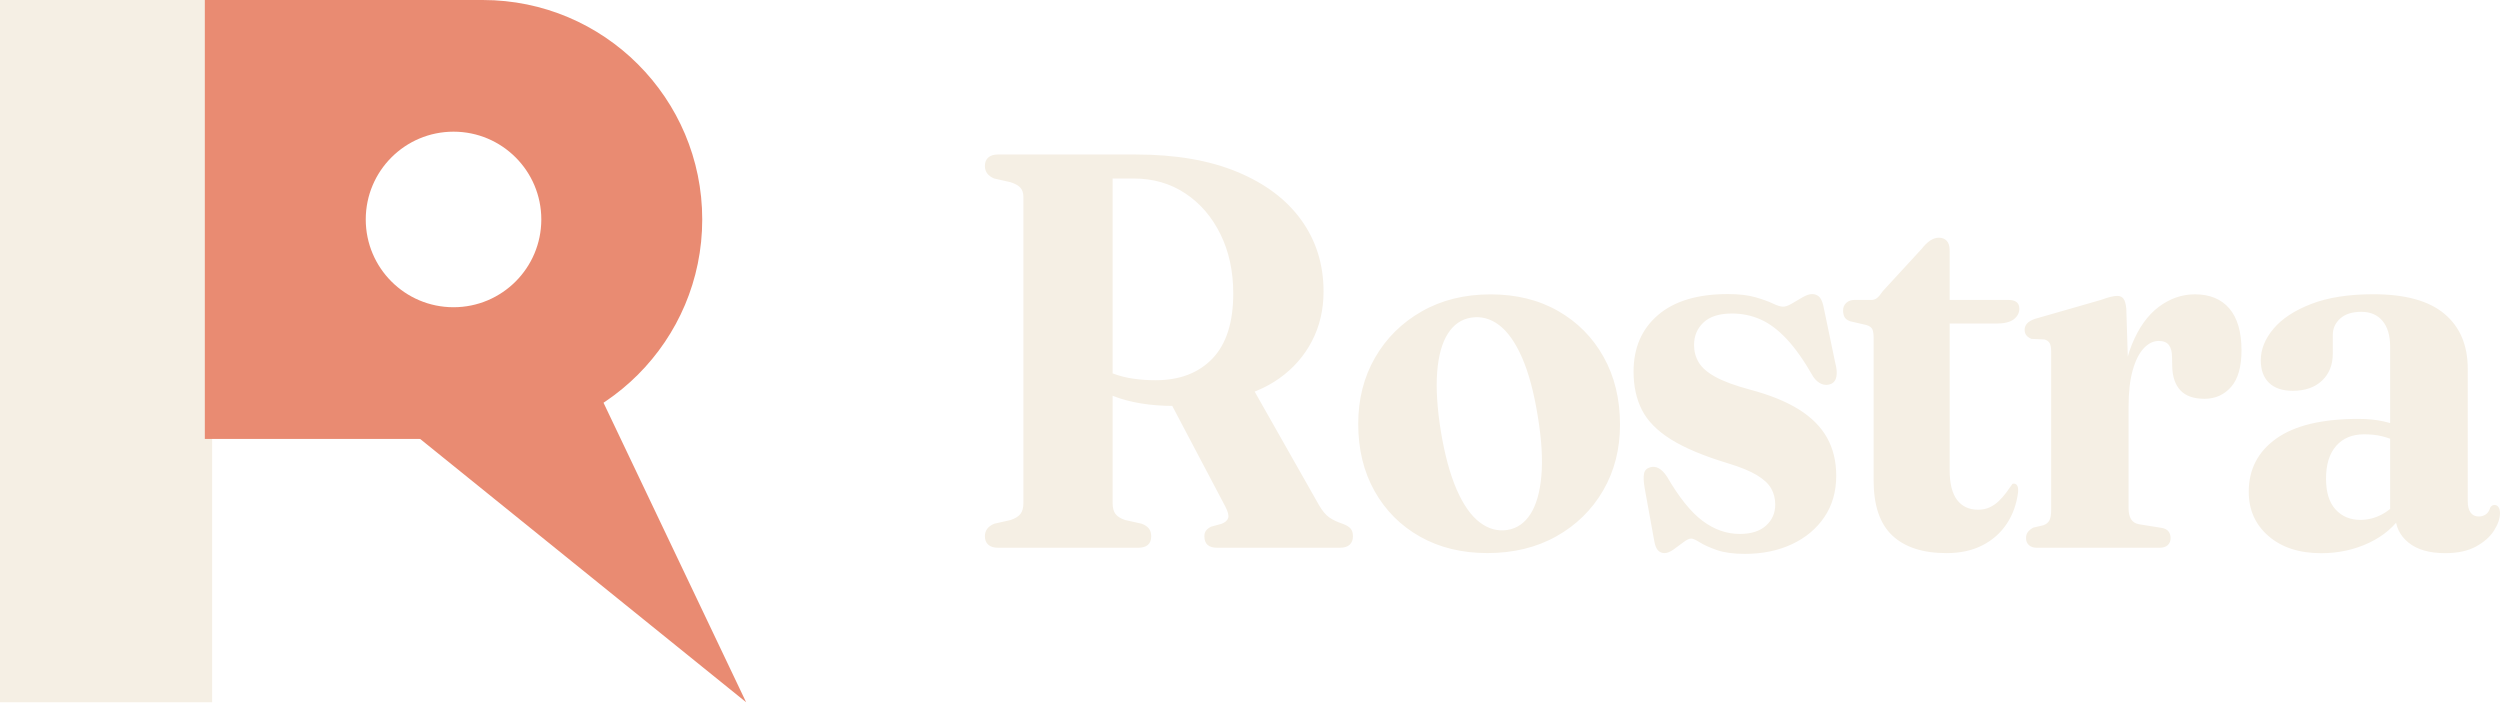
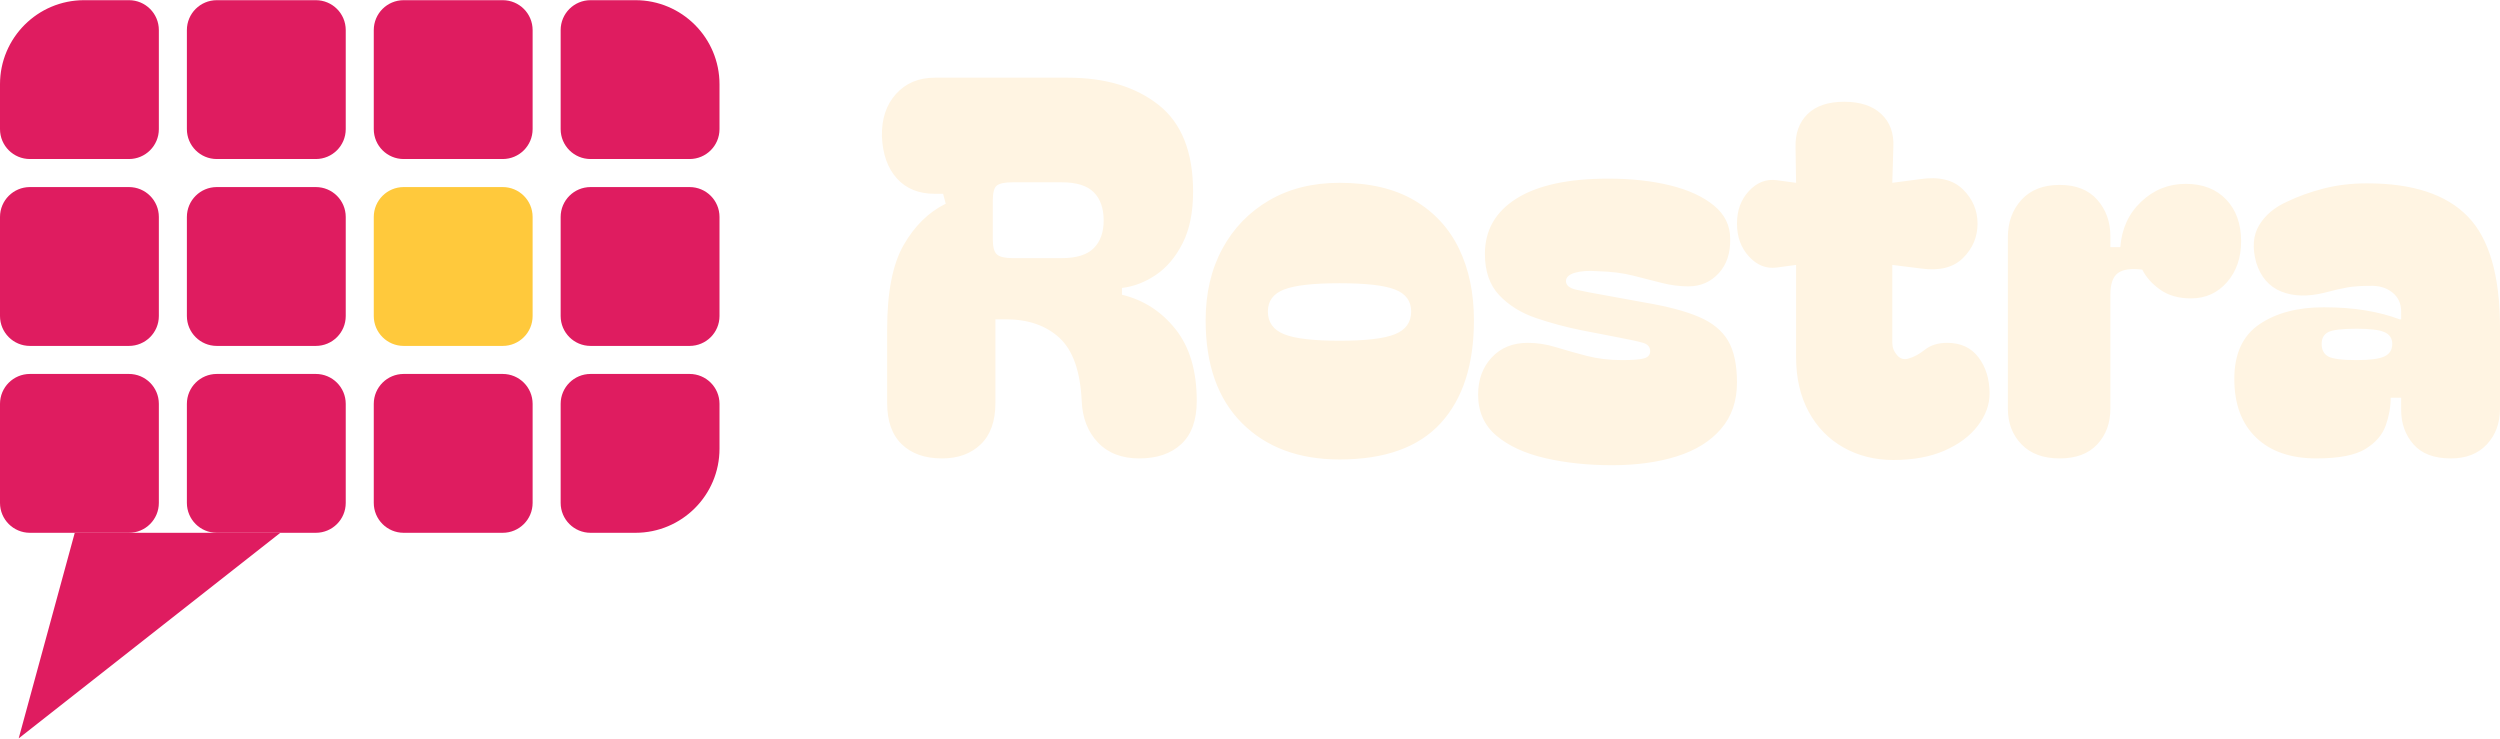
- <svg xmlns="http://www.w3.org/2000/svg" viewBox="0 0 712.01 200.00" width="712" height="200" role="img" aria-label="Rostra">
+ <svg xmlns="http://www.w3.org/2000/svg" viewBox="0 0 677.33 200.00" width="677" height="200" role="img" aria-label="Rostra">
  <g transform="translate(0 0.000)">
-     <g transform="translate(0.000 0.000) scale(2.08333) translate(-12 -12)">
-       <path fill="#F5EFE4" d="M12,12H41V108H12Z" />
-       <path fill="#E98B72" fill-rule="evenodd" d="M40,12H78A30,30 0 0 1 78,72H40Z M74,30A12,12 0 1 0 74.001,30Z" />
-       <path fill="#E98B72" d="M62,66H94L114,108Z" />
+     <g transform="translate(0.000 0.000) scale(2.53165) translate(0 0)">
+       <path fill="#DF1C60" d="M9,0H13.8A3.2,3.2 0 0 1 17,3.2V13.8A3.2,3.2 0 0 1 13.8,17H3.2A3.2,3.2 0 0 1 0,13.8V9A9,9 0 0 1 9,0Z" />
+       <path fill="#DF1C60" d="M23.2,0H33.8A3.2,3.2 0 0 1 37,3.2V13.8A3.2,3.2 0 0 1 33.8,17H23.2A3.2,3.2 0 0 1 20,13.8V3.2A3.2,3.2 0 0 1 23.2,0Z" />
+       <path fill="#DF1C60" d="M43.2,0H53.8A3.2,3.2 0 0 1 57,3.2V13.8A3.2,3.2 0 0 1 53.8,17H43.2A3.2,3.2 0 0 1 40,13.8V3.2A3.2,3.2 0 0 1 43.2,0Z" />
+       <path fill="#DF1C60" d="M63.2,0H68A9,9 0 0 1 77,9V13.8A3.2,3.2 0 0 1 73.8,17H63.2A3.2,3.2 0 0 1 60,13.8V3.2A3.2,3.2 0 0 1 63.2,0Z" />
+       <path fill="#DF1C60" d="M3.2,20H13.8A3.2,3.2 0 0 1 17,23.2V33.8A3.2,3.2 0 0 1 13.8,37H3.2A3.2,3.2 0 0 1 0,33.8V23.2A3.2,3.2 0 0 1 3.2,20Z" />
+       <path fill="#DF1C60" d="M23.2,20H33.8A3.2,3.2 0 0 1 37,23.2V33.8A3.2,3.2 0 0 1 33.8,37H23.2A3.2,3.2 0 0 1 20,33.8V23.2A3.2,3.2 0 0 1 23.2,20Z" />
+       <path fill="#FFC93C" d="M43.2,20H53.8A3.2,3.2 0 0 1 57,23.2V33.8A3.2,3.2 0 0 1 53.8,37H43.2A3.2,3.2 0 0 1 40,33.8V23.2A3.2,3.2 0 0 1 43.2,20Z" />
+       <path fill="#DF1C60" d="M63.2,20H73.8A3.2,3.2 0 0 1 77,23.2V33.8A3.2,3.2 0 0 1 73.8,37H63.2A3.2,3.2 0 0 1 60,33.8V23.2A3.2,3.2 0 0 1 63.2,20Z" />
+       <path fill="#DF1C60" d="M3.2,40H13.8A3.2,3.2 0 0 1 17,43.2V53.8A3.2,3.2 0 0 1 13.8,57H3.2A3.2,3.2 0 0 1 0,53.8V43.2A3.2,3.2 0 0 1 3.2,40Z" />
+       <path fill="#DF1C60" d="M23.2,40H33.8A3.2,3.2 0 0 1 37,43.2V53.8A3.2,3.2 0 0 1 33.8,57H23.2A3.2,3.2 0 0 1 20,53.8V43.2A3.2,3.2 0 0 1 23.2,40Z" />
+       <path fill="#DF1C60" d="M43.2,40H53.8A3.2,3.2 0 0 1 57,43.2V53.8A3.2,3.2 0 0 1 53.8,57H43.2A3.2,3.2 0 0 1 40,53.8V43.2A3.2,3.2 0 0 1 43.2,40Z" />
+       <path fill="#DF1C60" d="M63.2,40H73.8A3.2,3.2 0 0 1 77,43.2V48A9,9 0 0 1 68,57H63.2A3.2,3.2 0 0 1 60,53.8V43.2A3.2,3.2 0 0 1 63.2,40Z" />
+       <path fill="#DF1C60" d="M8,57H30L2,79Z" />
    </g>
-     <g transform="translate(275.588 156.000) scale(0.08)">
-       <path fill="#F5EFE4" d="M1267.055 -912.15Q1267.055 -815.4 1225.88 -735.95Q1184.705 -656.5 1109.78 -603.2Q1034.855 -549.9 932.305 -530.4Q897.954 -524.6 870.029 -518.6Q842.104 -512.6 811.404 -508.725Q780.703 -504.849 737.003 -504.849Q671.103 -504.849 617.003 -513.824Q562.903 -522.799 519.753 -539.674Q476.603 -556.549 442.353 -579.949L448.153 -656.8Q481.403 -633.5 517.328 -620.225Q553.252 -606.95 591.277 -601.65Q629.302 -596.35 668.702 -596.35Q797.701 -596.35 871.651 -673.7Q945.6 -751.05 945.6 -905.149Q945.6 -1023.549 900.1 -1116.099Q854.601 -1208.649 774.751 -1261.599Q694.902 -1314.549 590.803 -1314.549H516.104V-159.251Q516.104 -133.751 526.304 -120.326Q536.504 -106.901 560.404 -98.801L619.903 -85.451Q637.254 -78.851 645.379 -68.176Q653.504 -57.501 653.504 -40.85Q653.504 0.0 606.753 0.0H108.15Q85.45 0.0 73.425 -10.85Q61.4 -21.7 61.4 -40.85Q61.4 -71.751 94.55 -85.451L152.699 -98.651Q177.499 -106.901 187.999 -120.326Q198.499 -133.751 198.499 -159.251V-1248.449Q198.499 -1269.899 187.824 -1281.749Q177.149 -1293.599 152.699 -1301.349L94.55 -1314.549Q61.4 -1328.249 61.4 -1359.15Q61.4 -1378.6 73.425 -1389.3Q85.45 -1400.0 108.15 -1400.0H598.703Q810.653 -1400.0 960.029 -1337.925Q1109.404 -1275.85 1188.229 -1165.975Q1267.055 -1056.1 1267.055 -912.15ZM702.951 -553.25 1002.655 -589.65 1250.855 -151.701Q1268.405 -121.501 1287.054 -108.251Q1305.704 -95.001 1335.554 -85.101Q1355.354 -77.701 1363.529 -68.001Q1371.704 -58.301 1371.704 -40.85Q1371.704 -22.05 1360.279 -11.025Q1348.854 0.0 1324.954 0.0H888.301Q842.8 0.0 842.8 -40.85Q842.8 -53.651 849 -61.501Q855.201 -69.351 866.951 -75.101L903.6 -85.101Q923.05 -92.351 927.475 -105.801Q931.9 -119.251 916.7 -147.951Z M1861.801 -902.051Q1998.301 -902.051 2101.926 -842.951Q2205.552 -783.85 2264.002 -679.4Q2322.452 -574.95 2322.452 -438.35Q2322.452 -307 2262.252 -203.6Q2202.052 -100.2 2095.751 -40.625Q1989.451 18.95 1850.251 18.95Q1714.1 18.95 1610.45 -39.575Q1506.8 -98.1 1448.65 -201.7Q1390.5 -305.3 1390.5 -441.05Q1390.5 -573.05 1450.525 -677.05Q1510.55 -781.05 1616.8 -841.551Q1723.051 -902.051 1861.801 -902.051ZM1921.301 -63.301Q1972.4 -71.251 2003.624 -119.926Q2034.849 -168.6 2042.548 -256.2Q2050.248 -343.8 2029.698 -468.4Q2009.048 -596.2 1973.798 -676.725Q1938.548 -757.25 1892.324 -792.45Q1846.1 -827.65 1792.401 -819.2Q1740.602 -811.05 1709.452 -762.0Q1678.303 -712.95 1671.578 -625.551Q1664.854 -538.151 1684.704 -414.151Q1705.704 -287.901 1740.979 -207.126Q1776.253 -126.351 1822.553 -90.851Q1868.852 -55.351 1921.301 -63.301Z M2748.801 -49.151Q2809.25 -49.151 2842.175 -78.7Q2875.099 -108.25 2875.099 -153.95Q2875.099 -185.549 2860.725 -210.924Q2846.35 -236.299 2809.875 -258.349Q2773.4 -280.398 2707.651 -300.348Q2577.25 -339.798 2503.85 -385.724Q2430.45 -431.649 2400.575 -490.449Q2370.7 -549.249 2370.7 -626.899Q2370.7 -753.9 2457.75 -828.5Q2544.8 -903.101 2706.001 -903.101Q2765.401 -903.101 2804.301 -891.876Q2843.201 -880.651 2866.726 -869.426Q2890.251 -858.201 2902.951 -858.201Q2915.751 -858.201 2934.526 -869.426Q2953.302 -880.651 2972.802 -891.876Q2992.302 -903.101 3006.752 -903.101Q3019.402 -903.101 3029.677 -895.125Q3039.952 -887.15 3046.053 -862.75L3088.452 -659.4Q3096.602 -629.7 3092.952 -609.825Q3089.302 -589.95 3073.302 -583.099Q3056.302 -576.399 3039.951 -583.124Q3023.601 -589.85 3010.551 -608.55Q2962.151 -693.55 2916.201 -742.7Q2870.251 -791.85 2822.626 -812.875Q2775.001 -833.9 2721.101 -833.9Q2653.752 -833.9 2619.902 -802.15Q2586.053 -770.4 2586.053 -721.751Q2586.053 -687.751 2602.802 -659.651Q2619.552 -631.552 2662.802 -607.902Q2706.052 -584.252 2785.302 -562.902Q2891.452 -534.752 2959.302 -492.302Q3027.152 -449.852 3059.677 -391.402Q3092.203 -332.951 3092.203 -256.351Q3092.203 -171.701 3050.127 -109.425Q3008.052 -47.15 2934.577 -12.675Q2861.101 21.8 2766.651 21.8Q2706.001 21.8 2667.251 8.225Q2628.501 -5.35 2606.826 -19.025Q2585.151 -32.7 2575.851 -32.7Q2565.151 -32.7 2548.301 -19.7Q2531.45 -6.7 2513.175 6.2Q2494.9 19.1 2480.55 19.1Q2467.3 19.1 2458.099 9.725Q2448.899 0.35 2444.649 -22.7L2410.25 -212.2Q2404.55 -246.25 2407.9 -263.601Q2411.25 -280.951 2429.3 -286.251Q2444.9 -291.151 2460 -283.126Q2475.101 -275.101 2489.601 -253.301Q2554.401 -141.851 2616.626 -95.501Q2678.851 -49.151 2748.801 -49.151Z M3200.299 -792.75 3141.35 -806.4Q3125.85 -812.45 3121.225 -822.175Q3116.6 -831.9 3116.6 -845.1Q3116.6 -861.15 3127.9 -871.675Q3139.2 -882.201 3156.75 -882.201H3217.55Q3228.25 -882.201 3237.025 -888.751Q3245.8 -895.301 3258.3 -913.851L3396.802 -1064.501Q3411.402 -1083.501 3426.777 -1093.626Q3442.152 -1103.751 3457.952 -1103.751Q3475.203 -1103.751 3485.603 -1092.651Q3496.003 -1081.551 3496.003 -1058.651V-276.102Q3496.003 -205.152 3522.403 -170.277Q3548.803 -135.402 3597.303 -135.402Q3620.303 -135.402 3638.278 -143.802Q3656.253 -152.202 3670.628 -165.902Q3685.003 -179.602 3697.028 -195.727Q3709.053 -211.852 3719.503 -227.302Q3728.003 -230.552 3734.403 -224.152Q3740.803 -217.752 3739.803 -199.252Q3732.003 -134.751 3699.428 -85.576Q3666.853 -36.401 3612.652 -8.65Q3558.452 19.1 3485.101 19.1Q3358.25 19.1 3291.8 -43.625Q3225.349 -106.351 3225.349 -239.152V-746.949Q3225.349 -766.6 3221.149 -777Q3216.949 -787.4 3200.299 -792.75ZM3402.102 -798.1 3406.302 -882.201H3705.753Q3724.603 -882.201 3734.353 -874.4Q3744.103 -866.6 3744.103 -851.15Q3744.103 -828.65 3724.353 -813.375Q3704.603 -798.1 3661.402 -798.1Z M4108.453 -498.301Q4108.453 -634.401 4144.953 -723.951Q4181.453 -813.501 4240.853 -857.851Q4300.253 -902.201 4369.153 -902.201Q4448.803 -902.201 4491.903 -851.55Q4535.004 -800.9 4535.004 -702.749Q4535.004 -614.798 4497.928 -572.548Q4460.853 -530.297 4403.202 -530.297Q4345.951 -530.297 4317.876 -559.973Q4289.801 -589.648 4288.401 -645.048L4287.701 -679.449Q4287.351 -707.598 4276.276 -721.923Q4265.201 -736.248 4240.251 -736.248Q4211.802 -736.248 4187.277 -710.424Q4162.752 -684.599 4147.853 -632.574Q4132.953 -580.55 4132.953 -502.051ZM4124.903 -851.2 4132.953 -591.801V-140.901Q4132.953 -116.151 4141.803 -101.676Q4150.653 -87.201 4170.253 -83.651L4250.253 -70.801Q4267.453 -68.051 4275.028 -58.276Q4282.603 -48.501 4282.603 -34.45Q4282.603 -18.95 4272.653 -9.475Q4262.703 0.0 4243.203 0.0H3806.4Q3788.45 0.0 3778.175 -9.375Q3767.9 -18.75 3767.9 -34.6Q3767.9 -47.451 3774.575 -56.176Q3781.25 -64.901 3793.7 -71.651L3829.899 -80.151Q3844.949 -85.751 3851.174 -97.451Q3857.399 -109.151 3857.399 -135.001V-698.299Q3857.399 -718.999 3852.049 -728.324Q3846.699 -737.649 3833.699 -741.499L3786.8 -743.599Q3774.45 -749.199 3768.7 -756.799Q3762.95 -764.399 3762.95 -775.55Q3762.95 -788.4 3771.25 -798.025Q3779.55 -807.65 3799.2 -814.7L4034.452 -882.251Q4055.852 -890.101 4069.627 -893.376Q4083.403 -896.651 4093.153 -896.651Q4107.403 -896.651 4114.928 -886.451Q4122.453 -876.251 4124.903 -851.2Z M5082.899 -115.25V-133.851L5064.199 -130.1V-715.652Q5064.199 -775.101 5037.125 -807.525Q5010.05 -839.95 4961.551 -839.95Q4913.002 -839.95 4886.502 -816.1Q4860.003 -792.251 4860.003 -757.401V-691.1Q4860.003 -631.35 4821.777 -595.049Q4783.552 -558.749 4717.401 -558.749Q4662.5 -558.749 4633.075 -587.024Q4603.649 -615.299 4603.649 -667.6Q4603.649 -725.65 4648.825 -779.525Q4694 -833.4 4783.35 -867.95Q4872.701 -902.501 5004.401 -902.501Q5174.252 -902.501 5257.353 -832.85Q5340.453 -763.2 5340.453 -637.2V-164.701Q5340.453 -139.302 5350.528 -125.302Q5360.603 -111.302 5379.803 -111.302Q5393.903 -111.302 5404.928 -118.927Q5415.953 -126.552 5420.803 -143.452Q5423.503 -147.602 5427.128 -149.902Q5430.753 -152.202 5435.453 -152.202Q5445.003 -152.202 5450.128 -144.227Q5455.253 -136.252 5455.253 -123.801Q5455.253 -94.651 5434.103 -61.351Q5412.952 -28.051 5369.827 -4.4Q5326.702 19.25 5260.401 19.25Q5175.4 19.25 5129.15 -18.575Q5082.899 -56.4 5082.899 -115.25ZM4560.799 -199.15Q4560.799 -319.151 4659.175 -388.926Q4757.55 -458.701 4950.551 -458.701Q5001.851 -458.701 5041.3 -449.726Q5080.75 -440.751 5110.7 -425.751L5093.199 -375.451Q5064.5 -389.75 5035.875 -396.8Q5007.251 -403.85 4971.651 -403.85Q4908.052 -403.85 4871.978 -362.65Q4835.903 -321.451 4835.903 -246.051Q4835.903 -173.501 4869.753 -136.351Q4903.602 -99.201 4958.352 -99.201Q4998.151 -99.201 5034.375 -118.401Q5070.6 -137.601 5093.549 -169.8L5110.199 -122.65Q5067.8 -54.75 4989.275 -17.675Q4910.75 19.4 4818.9 19.4Q4701.8 19.4 4631.299 -41.5Q4560.799 -102.4 4560.799 -199.15Z" />
+     <g transform="translate(235.116 124.152) scale(0.141689)">
+       <path fill="#FFF4E2" d="M519 0Q469 0 440.0 -30.5Q411 -61 409 -110Q405 -195 366.5 -230.5Q328 -266 264 -266H244V-106Q244 -54 216.0 -27.0Q188 0 142 0Q93 0 65.0 -27.0Q37 -54 37 -106V-247Q37 -353 68.5 -408.0Q100 -463 149 -487L144 -506H128Q82 -506 55.5 -535.5Q29 -565 27 -616Q26 -666 54.0 -697.0Q82 -728 128 -728H383Q490 -728 556.0 -676.0Q622 -624 622 -510Q622 -451 602.0 -411.5Q582 -372 551.0 -351.0Q520 -330 486 -326V-313Q548 -298 588.5 -247.0Q629 -196 629 -110Q629 -55 599.5 -27.5Q570 0 519 0ZM239 -419Q239 -397 247.0 -390.0Q255 -383 277 -383H371Q413 -383 432.0 -402.0Q451 -421 451 -455Q451 -490 432.0 -509.0Q413 -528 371 -528H277Q255 -528 247.0 -522.0Q239 -516 239 -493Z M902.0 2Q785.0 2 715.5 -67.5Q646.0 -137 646.0 -264Q646.0 -342 678.0 -401.0Q710.0 -460 767.5 -493.5Q825.0 -527 902.0 -527Q988.0 -527 1045.0 -493.5Q1102.0 -460 1130.5 -401.0Q1159.0 -342 1159.0 -264Q1159.0 -137 1095.5 -67.5Q1032.0 2 902.0 2ZM765.0 -281Q765.0 -250 796.0 -237.5Q827.0 -225 902.0 -225Q977.0 -225 1008.0 -237.5Q1039.0 -250 1039.0 -281Q1039.0 -311 1008.0 -323.0Q977.0 -335 902.0 -335Q827.0 -335 796.0 -323.0Q765.0 -311 765.0 -281Z M1423.0 13Q1354.0 13 1295.5 -0.5Q1237.0 -14 1202.0 -43.5Q1167.0 -73 1167.0 -122Q1167.0 -165 1193.0 -193.0Q1219.0 -221 1262.0 -221Q1289.0 -221 1316.5 -212.5Q1344.0 -204 1375.0 -196.0Q1406.0 -188 1442.0 -188Q1474.0 -188 1485.0 -191.5Q1496.0 -195 1496.0 -205Q1496.0 -217 1482.5 -221.0Q1469.0 -225 1437.0 -231L1365.0 -245Q1320.0 -254 1277.5 -268.5Q1235.0 -283 1207.5 -312.0Q1180.0 -341 1180.0 -391Q1180.0 -459 1240.5 -497.0Q1301.0 -535 1416.0 -535Q1482.0 -535 1534.5 -522.0Q1587.0 -509 1618.0 -483.5Q1649.0 -458 1649.0 -420Q1650.0 -379 1627.0 -354.0Q1604.0 -329 1569.0 -329Q1544.0 -329 1518.5 -335.5Q1493.0 -342 1463.5 -349.5Q1434.0 -357 1396.0 -358Q1369.0 -360 1352.0 -355.0Q1335.0 -350 1335.0 -339Q1335.0 -327 1355.0 -322.5Q1375.0 -318 1415.0 -311L1486.0 -298Q1551.0 -287 1589.5 -270.5Q1628.0 -254 1645.0 -225.0Q1662.0 -196 1662.0 -145Q1662.0 -92 1631.5 -56.5Q1601.0 -21 1547.0 -4.0Q1493.0 13 1423.0 13Z M1961.0 3Q1908.0 3 1865.5 -21.0Q1823.0 -45 1799.0 -89.5Q1775.0 -134 1775.0 -194V-370L1738.0 -365Q1708.0 -361 1685.0 -386.0Q1662.0 -411 1662.0 -449Q1662.0 -487 1685.0 -511.5Q1708.0 -536 1738.0 -532L1775.0 -527L1774.0 -595Q1773.0 -635 1797.0 -658.5Q1821.0 -682 1867.0 -682Q1913.0 -682 1938.0 -658.5Q1963.0 -635 1961.0 -595L1959.0 -527L2012.0 -534Q2066.0 -542 2094.0 -514.5Q2122.0 -487 2122.0 -449Q2122.0 -411 2094.5 -383.5Q2067.0 -356 2015.0 -363L1959.0 -370V-221Q1959.0 -208 1968.0 -197.5Q1977.0 -187 1990.0 -191Q2005.0 -195 2021.5 -208.0Q2038.0 -221 2064.0 -221Q2103.0 -221 2124.0 -193.0Q2145.0 -165 2145.0 -124Q2145.0 -92 2122.5 -62.5Q2100.0 -33 2059.0 -15.0Q2018.0 3 1961.0 3Z M2279.0 0Q2232.0 0 2206.0 -27.0Q2180.0 -54 2180.0 -95V-423Q2180.0 -466 2206.0 -494.5Q2232.0 -523 2279.0 -523Q2326.0 -523 2351.0 -494.5Q2376.0 -466 2376.0 -425V-404H2395.0Q2399.0 -457 2435.0 -491.0Q2471.0 -525 2520.0 -525Q2569.0 -525 2597.5 -495.0Q2626.0 -465 2626.0 -415Q2626.0 -368 2599.0 -337.0Q2572.0 -306 2530.0 -306Q2495.0 -306 2471.5 -322.5Q2448.0 -339 2437.0 -361Q2405.0 -365 2390.5 -354.5Q2376.0 -344 2376.0 -313V-95Q2376.0 -54 2351.0 -27.0Q2326.0 0 2279.0 0Z M2770.0 0Q2696.0 0 2654.5 -40.0Q2613.0 -80 2613.0 -152Q2613.0 -224 2661.0 -256.5Q2709.0 -289 2784.0 -289Q2828.0 -289 2864.0 -283.0Q2900.0 -277 2929.0 -266H2932.0V-281Q2932.0 -304 2915.0 -317.5Q2898.0 -331 2872.0 -330Q2847.0 -330 2829.5 -327.0Q2812.0 -324 2786.0 -317Q2738.0 -305 2703.0 -319.0Q2668.0 -333 2655.0 -374Q2643.0 -417 2660.5 -446.0Q2678.0 -475 2714.0 -491Q2745.0 -506 2783.5 -516.0Q2822.0 -526 2867.0 -526Q2998.0 -526 3059.5 -462.5Q3121.0 -399 3121.0 -250V-95Q3121.0 -54 3096.0 -27.0Q3071.0 0 3027.0 0Q2979.0 0 2955.5 -27.0Q2932.0 -54 2932.0 -93V-116H2912.0Q2912.0 -90 2902.5 -63.0Q2893.0 -36 2863.5 -18.0Q2834.0 0 2770.0 0ZM2780.0 -219Q2780.0 -202 2792.5 -195.0Q2805.0 -188 2847.0 -188Q2885.0 -188 2900.0 -195.0Q2915.0 -202 2915.0 -219Q2915.0 -235 2900.0 -241.5Q2885.0 -248 2847.0 -248Q2805.0 -248 2792.5 -241.5Q2780.0 -235 2780.0 -219Z" />
    </g>
  </g>
</svg>
